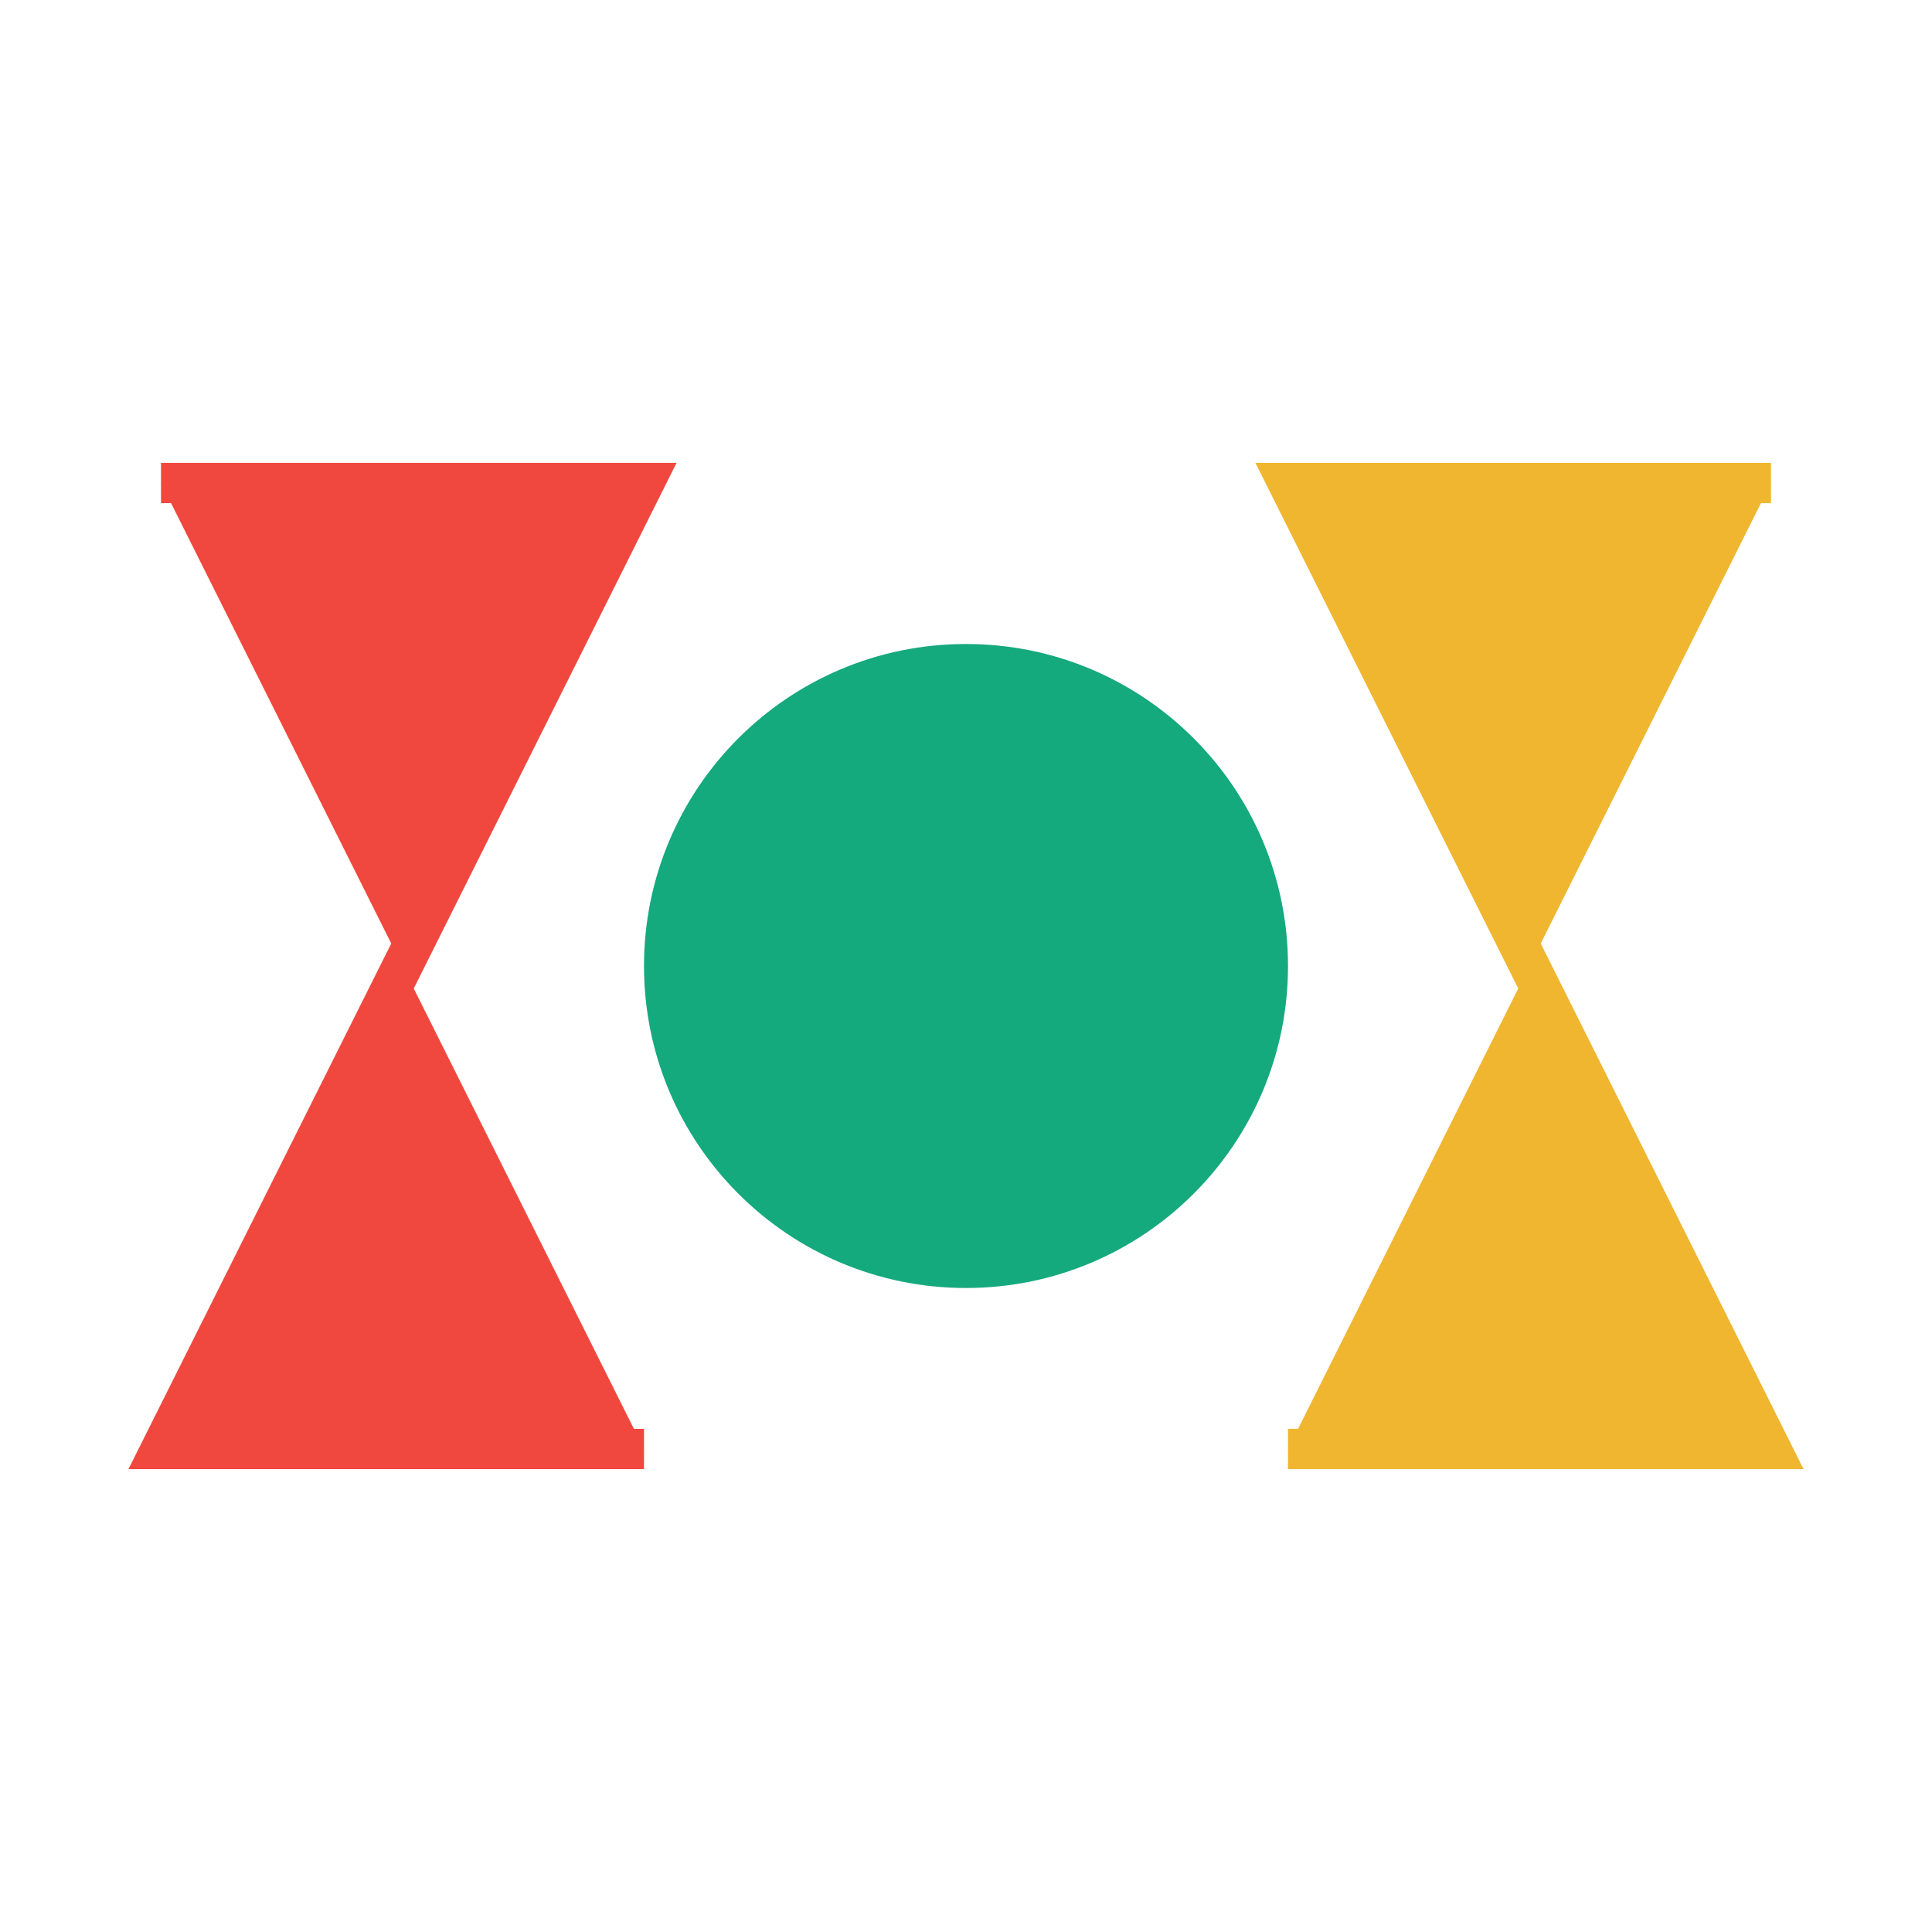
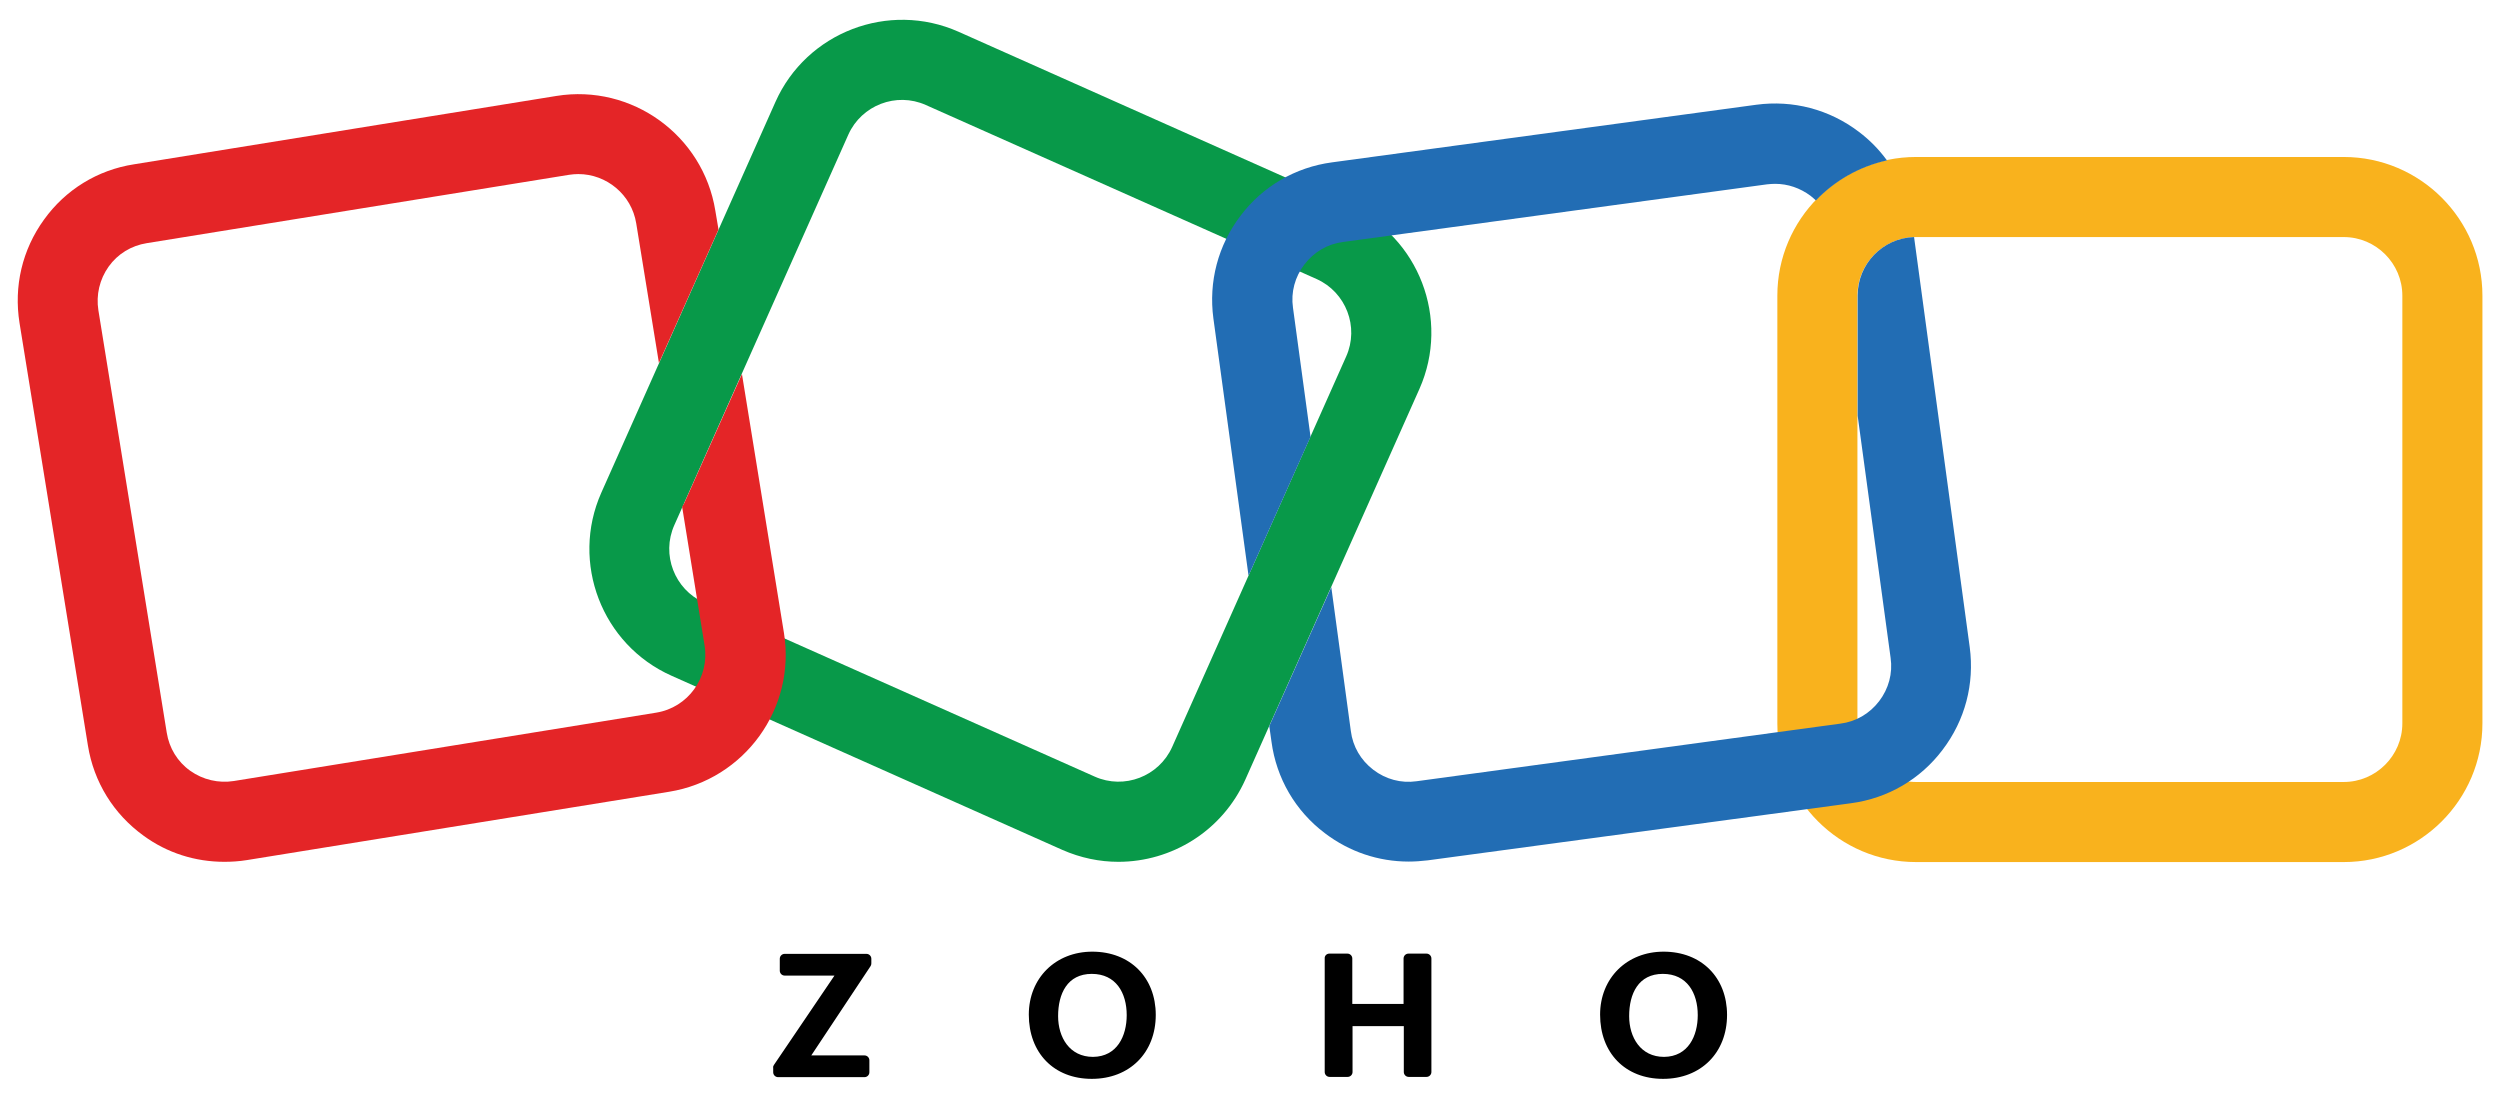
- <svg xmlns="http://www.w3.org/2000/svg" viewBox="0 0 24 24">
-   <path d="M2 6h6l-6 12h6" fill="#F0483E" stroke="#F0483E" stroke-width="0.5" />
-   <path d="M22 6h-6l6 12h-6" fill="#F0B630" stroke="#F0B630" stroke-width="0.5" />
-   <circle cx="12" cy="12" r="4" fill="#15A97E" />
+ <svg xmlns="http://www.w3.org/2000/svg" version="1.1" viewBox="0 0 1024 450">
+   <path d="m458.1 353c-7.7 0-15.5-1.6-23-4.9l-160-71.3c-28.6-12.7-41.5-46.4-28.8-75l71.3-160c12.7-28.6 46.4-41.5 75-28.8l160 71.3c28.6 12.7 41.5 46.4 28.8 75l-71.3 160c-9.5 21.2-30.3 33.7-52 33.7zm-9.7-34.9c12.1 5.4 26.3-0.1 31.7-12.1l71.3-160c5.4-12.1-0.1-26.3-12.1-31.7l-160.1-71.3c-12.1-5.4-26.3 0.1-31.7 12.1l-71.3 160c-5.4 12.1 0.1 26.3 12.1 31.7z" fill="#089949" />
+   <path d="m960 353.1h-175.2c-31.3 0-56.8-25.5-56.8-56.8v-175.2c0-31.3 25.5-56.8 56.8-56.8h175.2c31.3 0 56.8 25.5 56.8 56.8v175.2c0 31.3-25.5 56.8-56.8 56.8zm-175.2-256c-13.2 0-24 10.8-24 24v175.2c0 13.2 10.8 24 24 24h175.2c13.2 0 24-10.8 24-24v-175.2c0-13.2-10.8-24-24-24z" fill="#f9b21d" />
+   <path d="m303.9 153.2-23.6 52.8c-0.3 0.6-0.6 1.1-0.9 1.6l9.2 56.8c2.1 13.1-6.8 25.4-19.8 27.5l-173 28c-6.3 1-12.7-0.5-17.9-4.2s-8.6-9.3-9.6-15.6l-28-173c-1-6.3 0.5-12.7 4.2-17.9s9.3-8.6 15.6-9.6l173-28c1.3-0.2 2.6-0.3 3.8-0.3 11.5 0 21.8 8.4 23.7 20.2l9.3 57.2 24.4-54.7-1.3-7.7c-5-30.9-34.2-52-65.1-47l-173 28c-14.9 2.3-28.1 10.4-36.9 22.7-8.9 12.3-12.4 27.3-10 42.3l28 173c2.4 15 10.5 28.1 22.8 37 9.7 7.1 21.2 10.7 33.1 10.7 3 0 6.1-0.2 9.2-0.7l173-28c30.9-5 52-34.2 47-65.1z" fill="#e42527" />
+   <path d="m511.4 235.8 25.4-56.9-7.2-52.9c-0.9-6.3 0.8-12.6 4.7-17.7s9.5-8.4 15.9-9.2l173.6-23.6c1.1-0.1 2.2-0.2 3.3-0.2 5.2 0 10.2 1.7 14.5 4.9 0.8 0.6 1.5 1.3 2.2 1.9 7.7-8.1 17.8-13.9 29.1-16.4-3.2-4.4-7-8.3-11.5-11.7-12.1-9.2-27-13.1-42-11.1l-173.8 23.6c-15 2-28.4 9.8-37.5 21.9-9.2 12.1-13.1 27-11.1 42z" fill="#226db4" />
+   <path d="m806.8 265.1-22.8-168c-12.8 0.4-23.1 11-23.1 23.9v49.3l13.5 99.2c0.9 6.3-0.8 12.6-4.7 17.7s-9.5 8.4-15.9 9.2l-173.6 23.6c-6.3 0.9-12.6-0.8-17.7-4.7s-8.4-9.5-9.2-15.9l-8-58.9-25.4 56.9 0.9 6.4c2 15 9.8 28.4 21.9 37.5 10 7.6 21.9 11.6 34.3 11.6 2.6 0 5.2-0.2 7.8-0.5l173.4-23.4c15-2 28.4-9.8 37.5-21.9 9.2-12.1 13.1-27 11.1-42z" fill="#226db4" />
+   <path d="m655.4 415.6c0-15 11-25.8 26-25.8 15.5 0 26 10.6 26 25.9 0 15.5-10.7 26.2-26.2 26.2-15.6 0-25.8-10.7-25.8-26.3zm40 0.2c0-9.1-4.4-16.9-14.3-16.9-10 0-13.8 8.1-13.8 17.3 0 8.7 4.7 16.7 14.3 16.7 9.9-0.1 13.8-8.6 13.8-17.1zm-150.9-25.2h7.4c1.1 0 2 0.9 2 2v18.6h21v-18.6c0-1.1 0.9-2 2-2h7.4c1.1 0 2 0.9 2 2v46.5c0 1.1-0.9 2-2 2h-7.3c-1.1 0-2-0.9-2-2v-18.8h-21v18.8c0 1.1-0.9 2-2 2h-7.4c-1.1 0-2-0.9-2-2v-46.5c-0.1-1.1 0.8-2 1.9-2zm-123.1 25c0-15 11-25.8 26-25.8 15.5 0 26 10.6 26 25.9 0 15.5-10.7 26.2-26.2 26.2-15.6 0-25.8-10.7-25.8-26.3zm40.1 0.2c0-9.1-4.4-16.9-14.3-16.9-10 0-13.8 8.1-13.8 17.3 0 8.7 4.7 16.7 14.3 16.7 9.9-0.1 13.8-8.6 13.8-17.1zm-144.5 20.4 24.8-36.6h-20.4c-1.1 0-2-0.9-2-2v-4.9c0-1.1 0.9-2 2-2h33.5c1.1 0 2 0.9 2 2v1.9c0 0.4-0.1 0.8-0.3 1.1l-24.3 36.6h21.8c1.1 0 2 0.9 2 2v4.9c0 1.1-0.9 2-2 2h-35.4c-1.1 0-2-0.9-2-2v-1.8c-0.1-0.5 0.1-0.9 0.3-1.2z" />
</svg>
